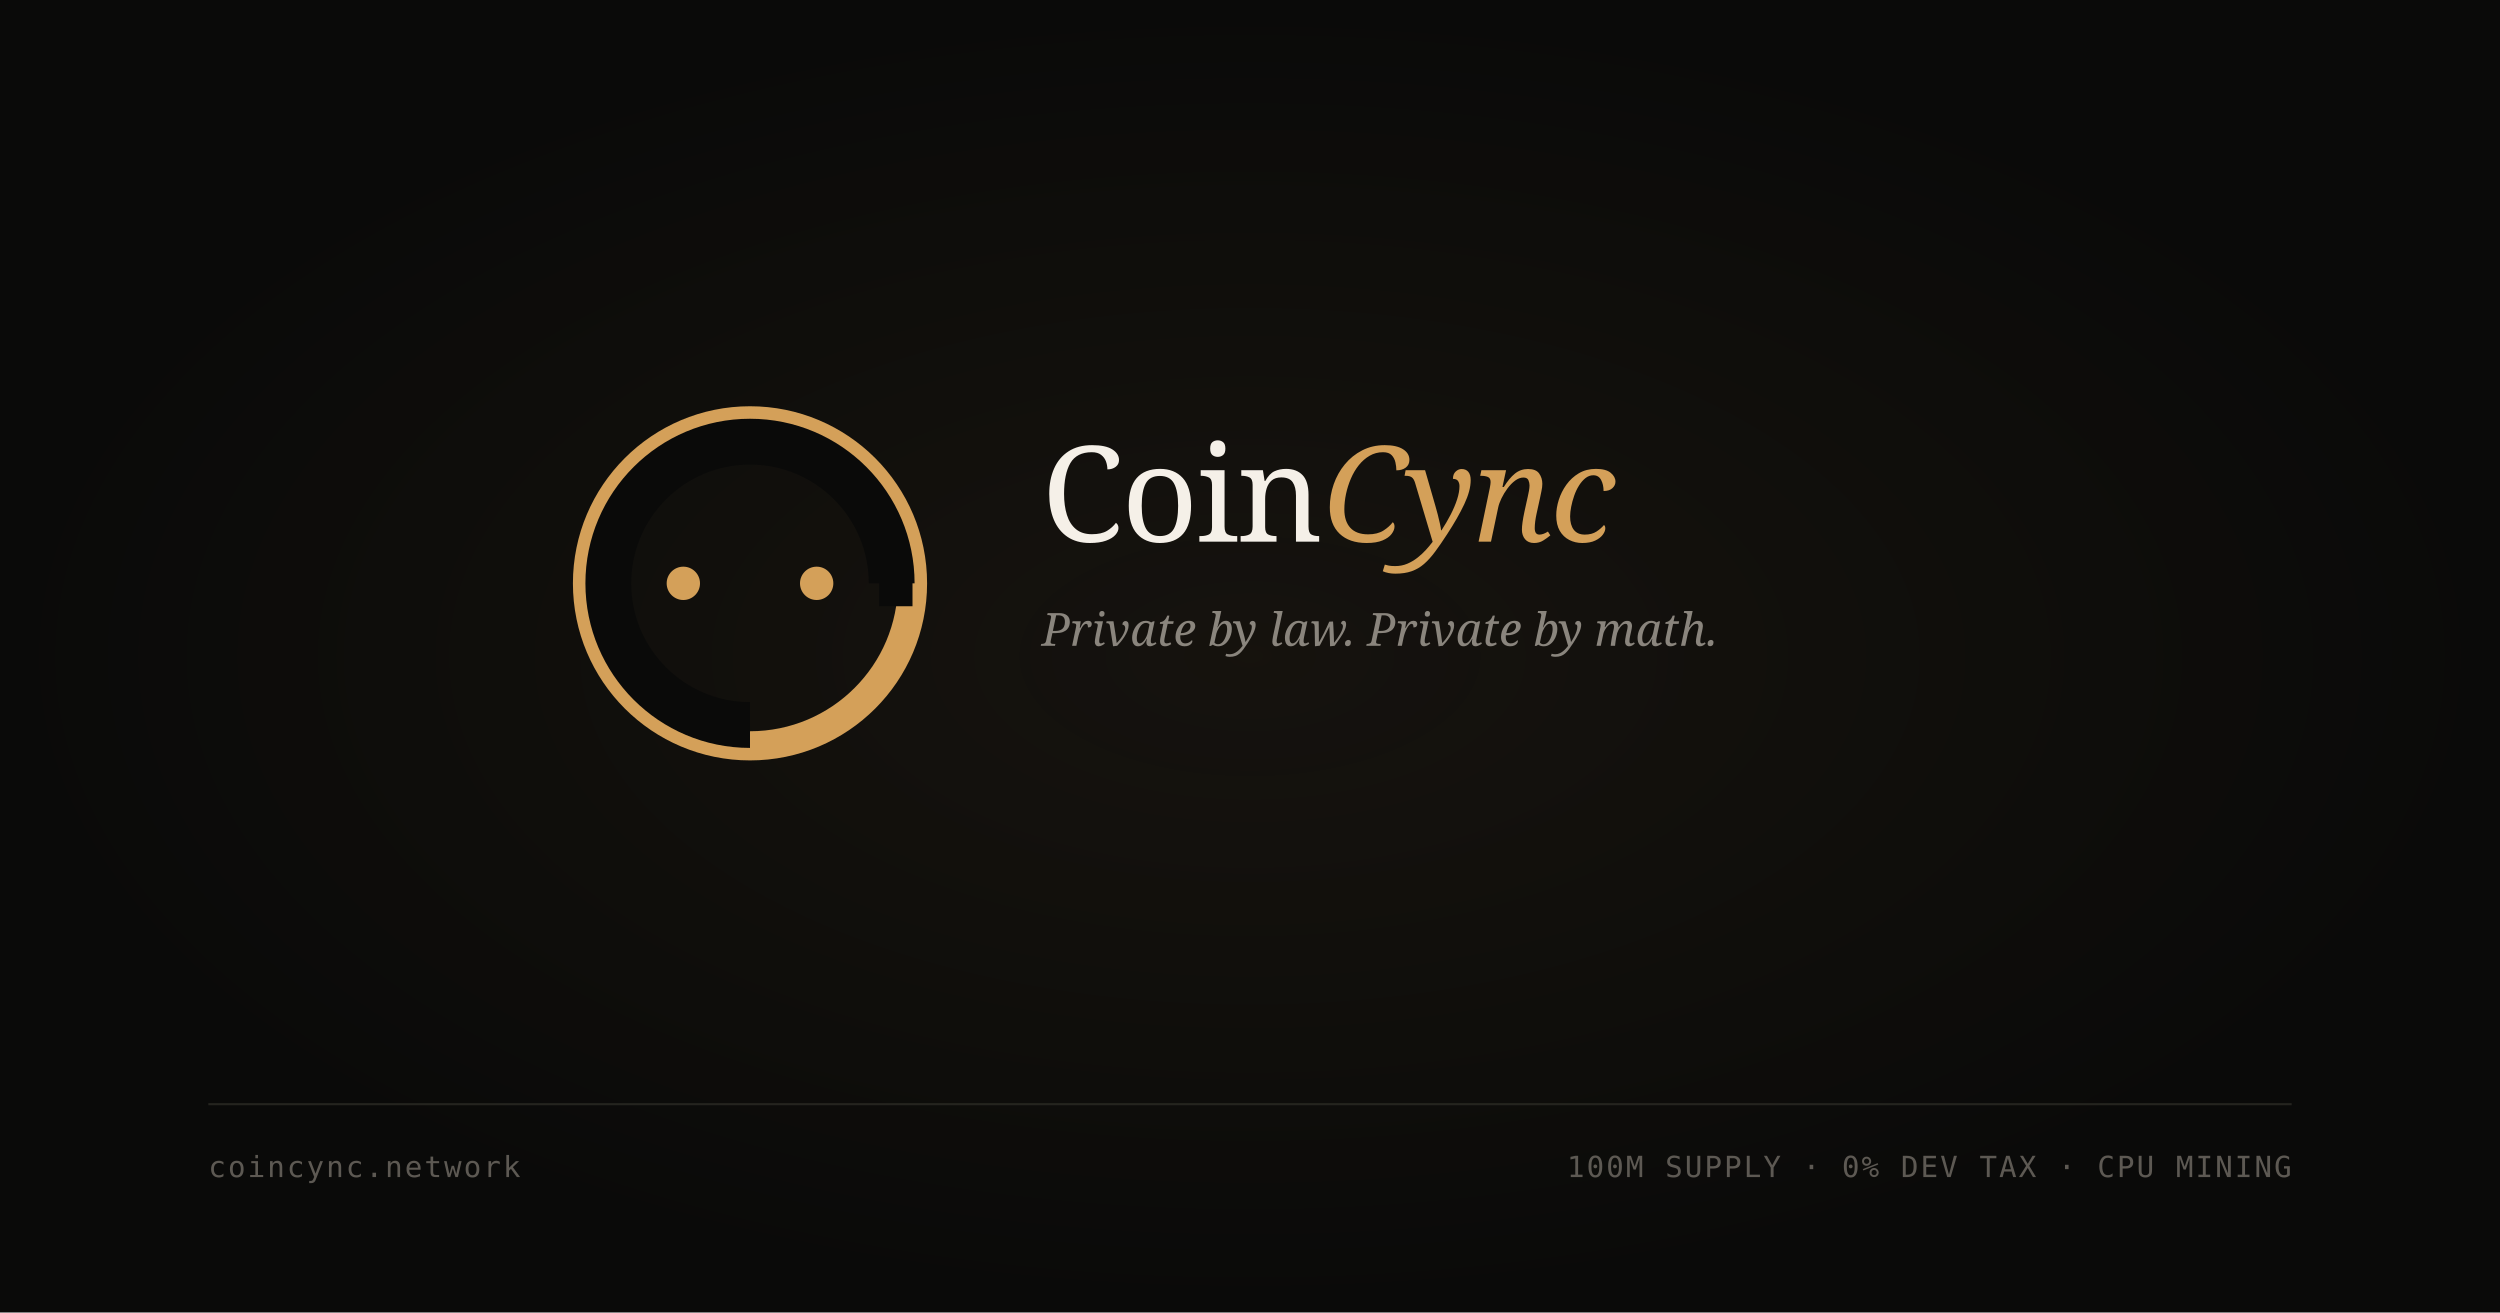
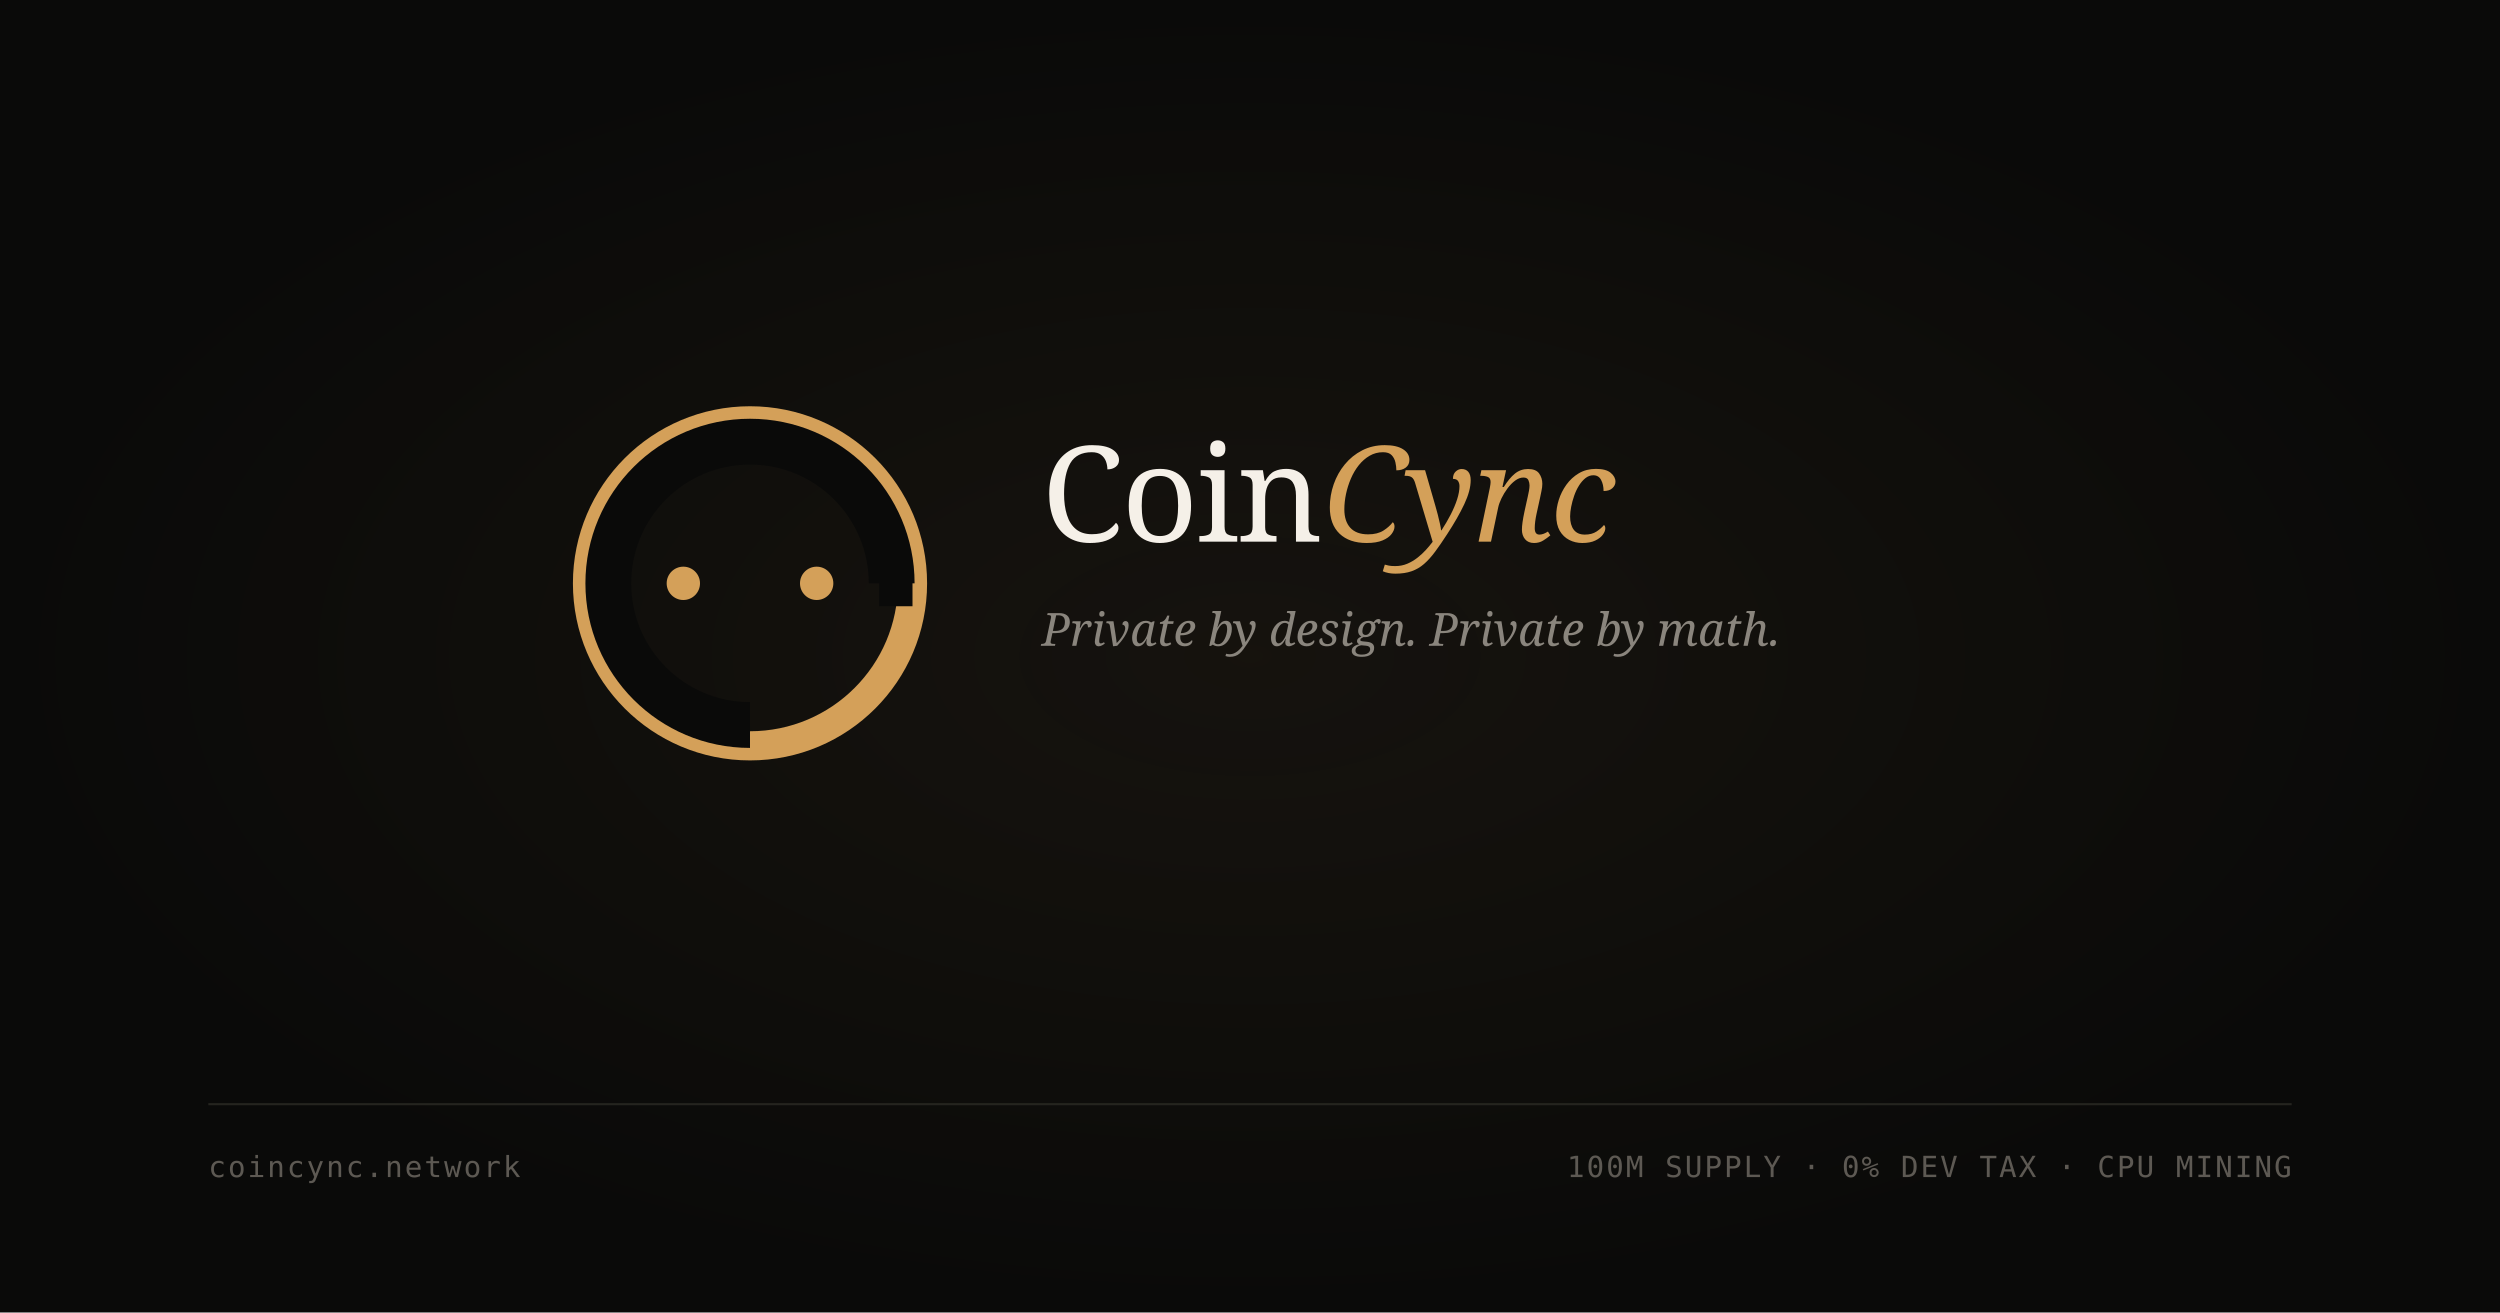
<svg xmlns="http://www.w3.org/2000/svg" viewBox="0 0 1200 630">
  <rect width="1200" height="630" fill="#0a0a09" />
  <defs>
    <radialGradient id="og-g" cx="50%" cy="50%" r="50%">
      <stop offset="0%" stop-color="#d4a059" stop-opacity="0.06" />
      <stop offset="100%" stop-color="#d4a059" stop-opacity="0" />
    </radialGradient>
  </defs>
  <rect width="1200" height="630" fill="url(#og-g)" />
  <g transform="translate(360,280)">
    <circle cx="0" cy="0" r="78" fill="none" stroke="#d4a059" stroke-width="14" />
    <path d="M 68 0 A 68 68 0 1 0 0 68" fill="none" stroke="#0a0a09" stroke-width="22" />
    <line x1="62" y1="0" x2="78" y2="0" stroke="#0a0a09" stroke-width="22" />
    <circle cx="-32" cy="0" r="8" fill="#d4a059" />
    <circle cx="32" cy="0" r="8" fill="#d4a059" />
  </g>
  <text x="500" y="260" font-family="'Fraunces',Georgia,serif" font-size="64" font-weight="400" fill="#f5f0e8" letter-spacing="-1">Coin<tspan font-style="italic" font-weight="500" fill="#d4a059">Cync</tspan>
  </text>
-   <text x="500" y="310" font-family="'Fraunces',Georgia,serif" font-style="italic" font-size="22" fill="#8a857d">Private by law. Private by math.</text>
+   <text x="500" y="310" font-family="'Fraunces',Georgia,serif" font-style="italic" font-size="22" fill="#8a857d">Private by design. Private by math.</text>
  <line x1="100" y1="530" x2="1100" y2="530" stroke="#25241f" stroke-width="1" />
  <text x="100" y="565" font-family="'JetBrains Mono',monospace" font-size="14" fill="#5d5953" letter-spacing="1">coincync.network</text>
  <text x="1100" y="565" text-anchor="end" font-family="'JetBrains Mono',monospace" font-size="14" fill="#5d5953" letter-spacing="1">100M SUPPLY · 0% DEV TAX · CPU MINING</text>
</svg>
